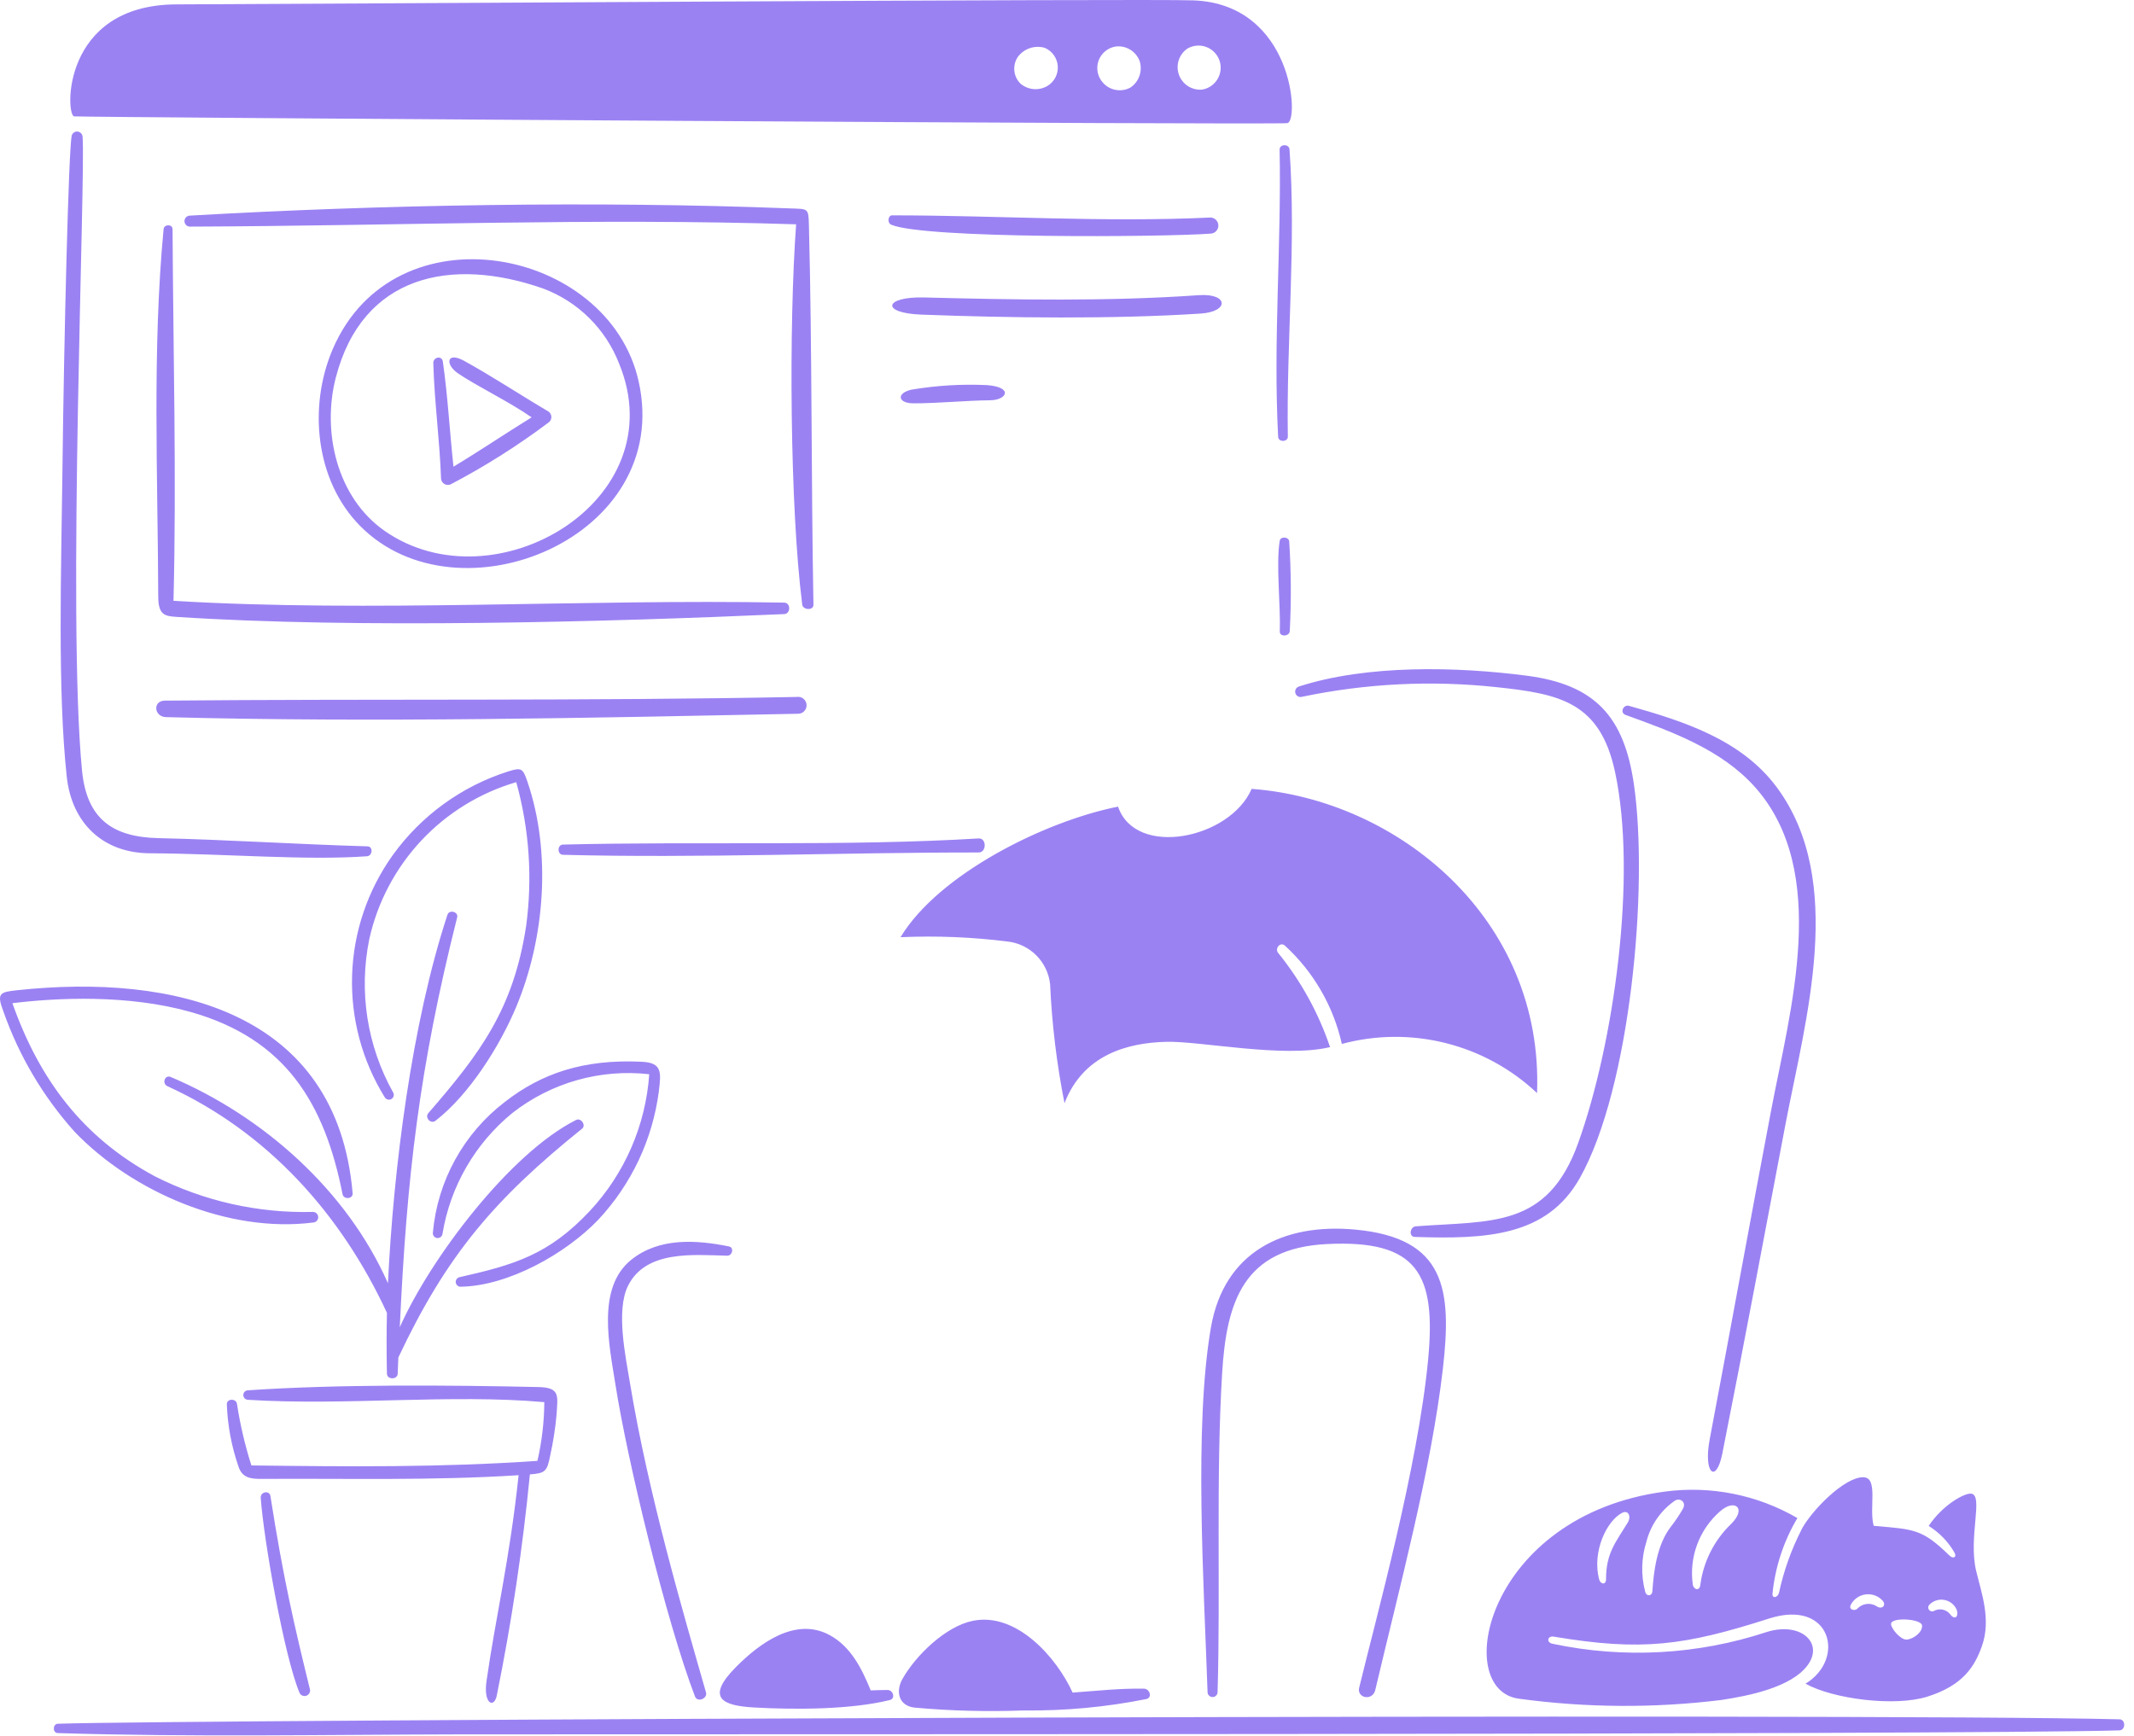
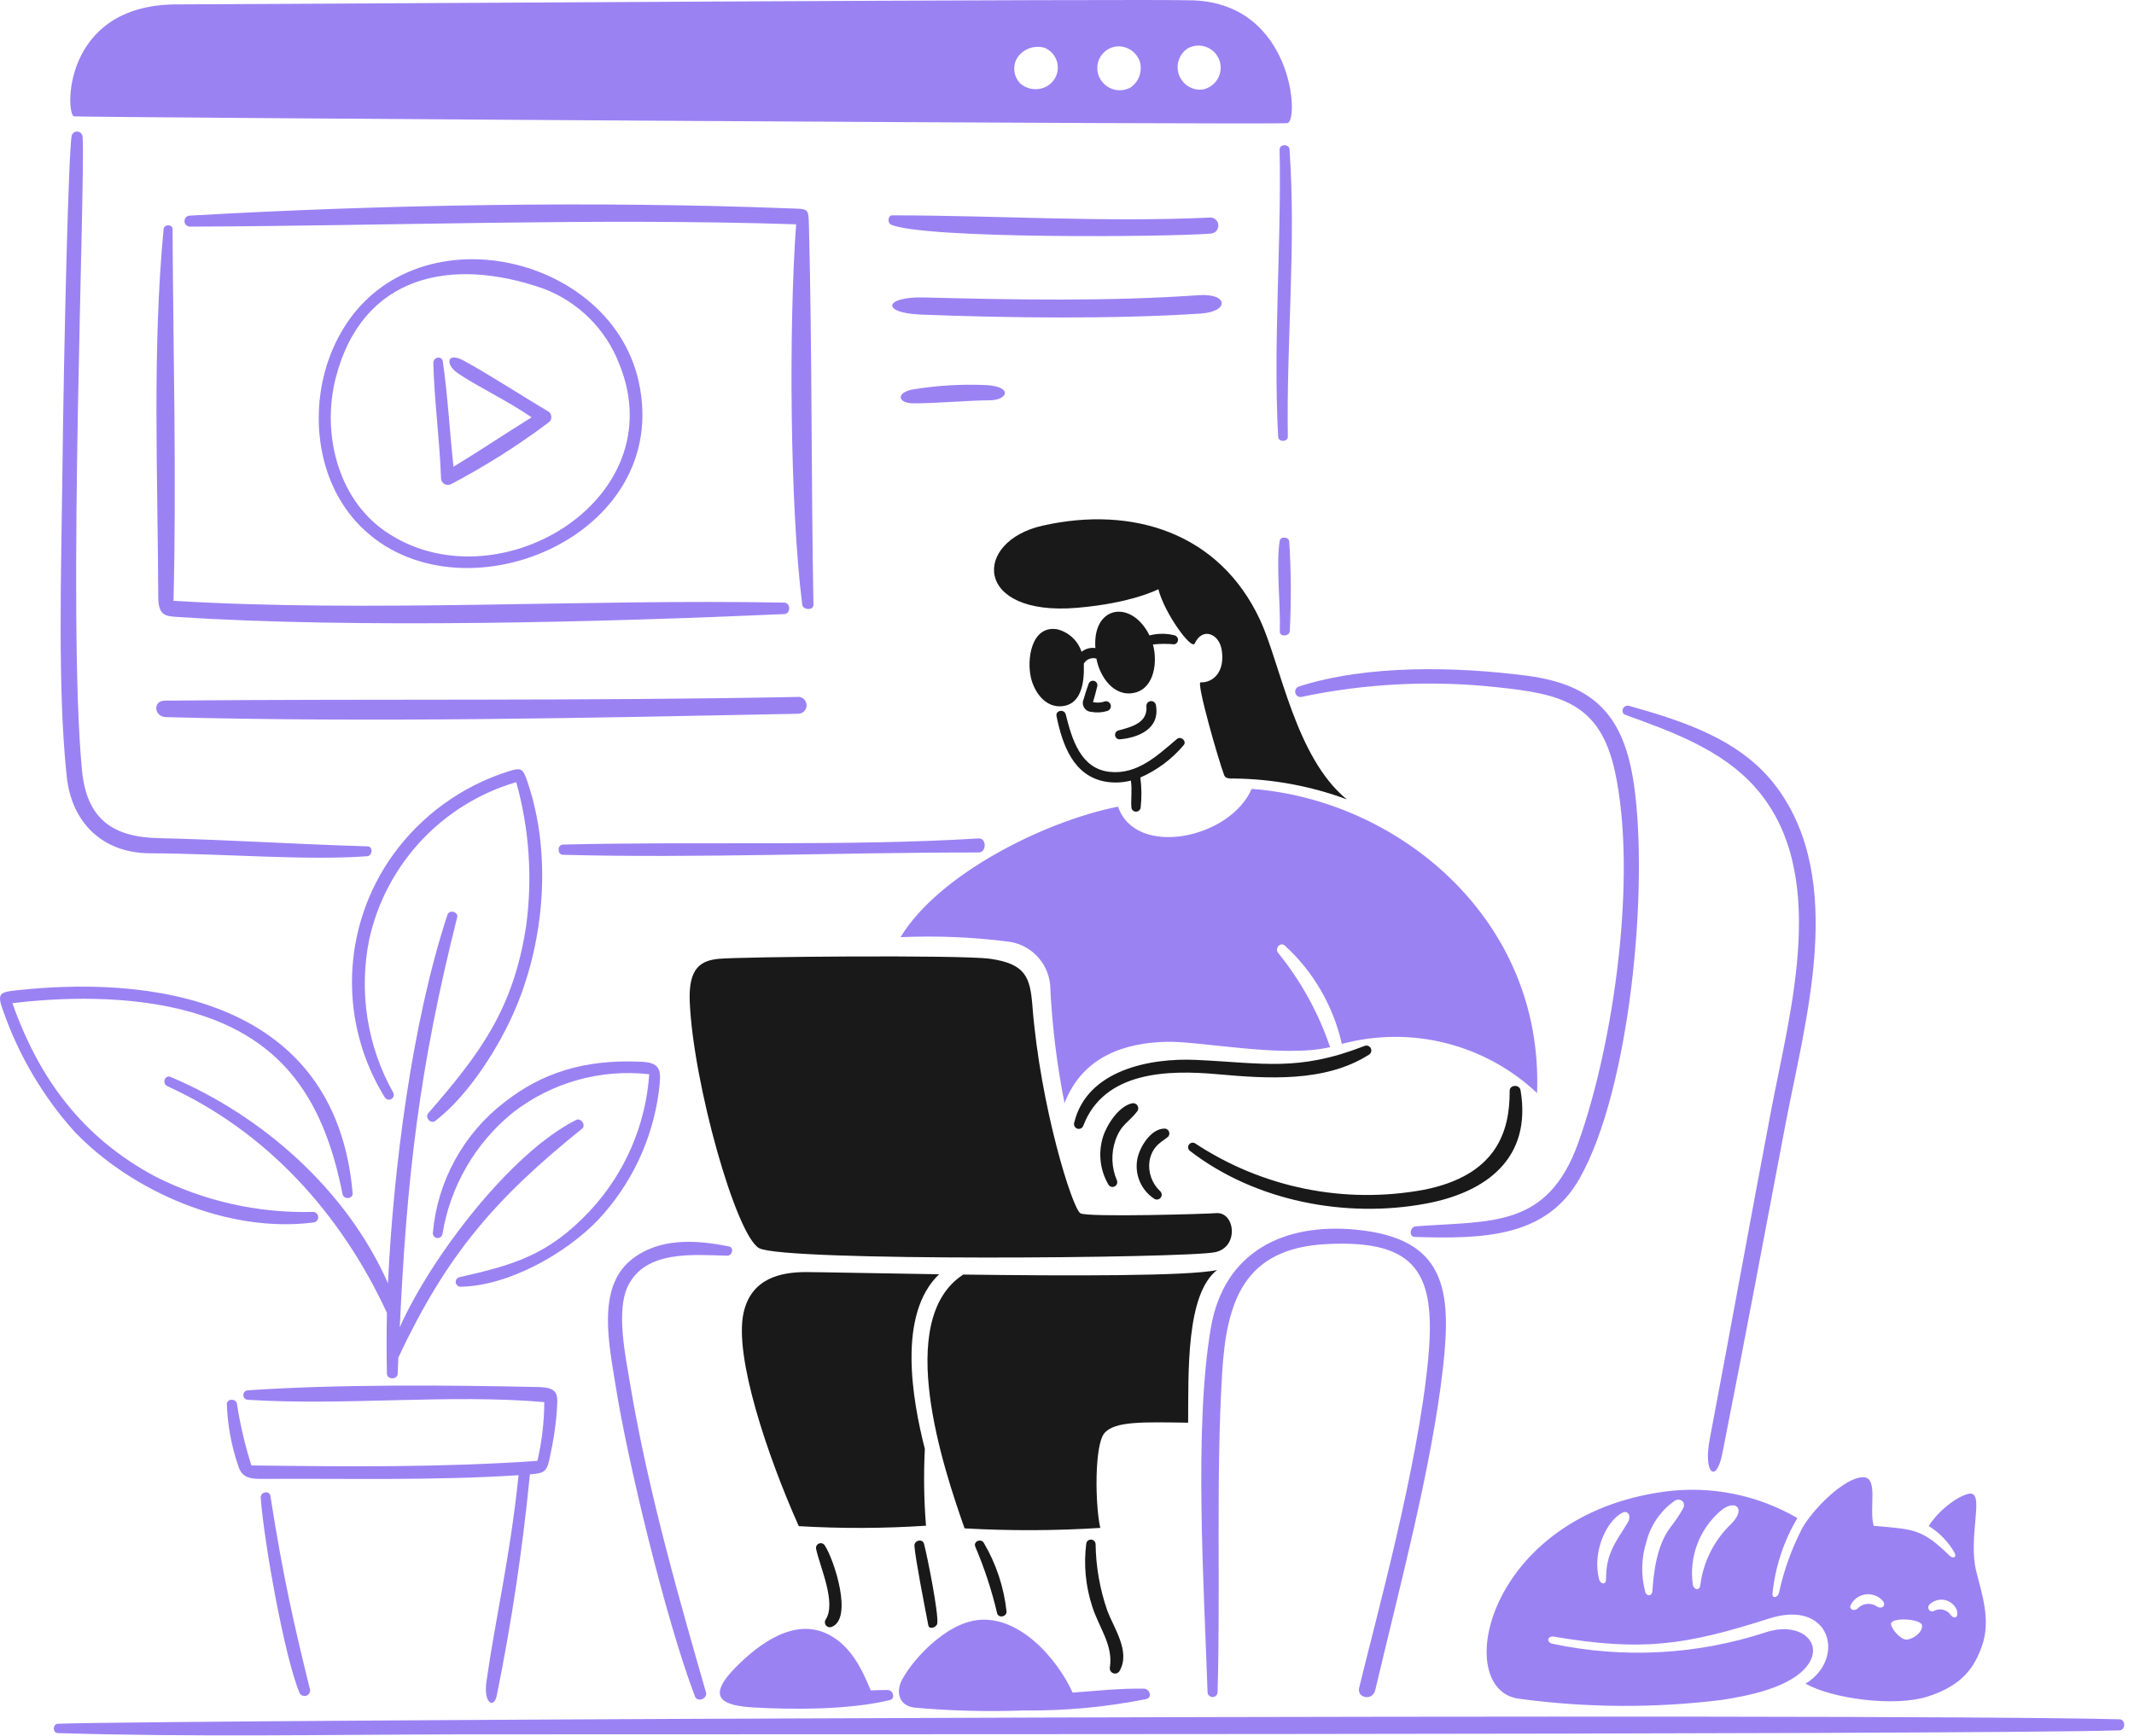
<svg xmlns="http://www.w3.org/2000/svg" width="150" height="122" viewBox="0 0 150 122" fill="none">
  <path d="M11.587 49.254C26.403 49.118 41.161 49.288 55.997 48.995C56.079 48.981 56.164 48.984 56.245 49.004C56.325 49.024 56.401 49.061 56.467 49.113C56.532 49.164 56.587 49.229 56.626 49.303C56.665 49.376 56.688 49.457 56.694 49.541C56.7 49.624 56.688 49.707 56.659 49.786C56.631 49.864 56.586 49.935 56.528 49.995C56.47 50.056 56.4 50.103 56.323 50.134C56.246 50.165 56.163 50.18 56.079 50.177C41.413 50.469 26.328 50.802 11.669 50.414C10.822 50.392 10.719 49.261 11.587 49.254ZM44.888 26.796C47.359 37.8 32.212 43.944 25.32 36.98C22.155 33.783 21.662 28.582 23.381 24.56C27.705 14.453 42.77 17.359 44.888 26.796ZM43.516 25.557C43.048 24.354 42.332 23.262 41.414 22.354C40.497 21.446 39.398 20.742 38.189 20.287C31.729 18.025 25.473 19.321 23.604 26.543C22.616 30.355 23.68 34.973 27.029 37.316C34.723 42.699 47.489 35.224 43.516 25.557ZM12.129 16.111C12.129 15.744 11.532 15.753 11.499 16.107C10.695 24.568 11.093 33.434 11.123 41.944C11.127 43.218 11.573 43.312 12.371 43.365C25.053 44.199 42.467 43.731 55.124 43.17C55.584 43.15 55.594 42.373 55.124 42.364C40.983 42.1 26.108 43.072 12.195 42.238C12.414 33.703 12.174 24.695 12.129 16.111ZM56.39 42.509C56.438 42.885 57.186 42.936 57.178 42.514C57.013 33.627 57.088 24.673 56.859 15.815C56.827 14.597 56.806 14.7 55.485 14.649C41.937 14.121 26.827 14.381 13.335 15.159C13.232 15.163 13.136 15.209 13.067 15.284C12.998 15.36 12.962 15.46 12.966 15.563C12.971 15.665 13.017 15.762 13.092 15.831C13.168 15.9 13.268 15.936 13.371 15.931C27.522 15.882 41.825 15.311 55.96 15.769C55.444 22.809 55.513 35.607 56.39 42.509ZM38.486 28.89C36.824 27.915 34.488 26.388 32.625 25.368C31.381 24.687 31.284 25.619 32.175 26.234C33.43 27.103 35.759 28.216 37.368 29.339C35.522 30.477 33.754 31.676 31.875 32.809C31.607 30.335 31.482 27.898 31.127 25.416C31.064 24.971 30.446 25.101 30.457 25.523C30.534 28.272 30.91 30.972 31.003 33.684C31.015 33.757 31.044 33.826 31.087 33.887C31.13 33.947 31.186 33.997 31.251 34.032C31.316 34.067 31.388 34.087 31.462 34.09C31.536 34.093 31.61 34.08 31.678 34.05C34.101 32.78 36.417 31.315 38.603 29.669C38.66 29.616 38.703 29.55 38.729 29.477C38.755 29.404 38.763 29.325 38.751 29.248C38.74 29.172 38.71 29.099 38.663 29.036C38.617 28.974 38.556 28.924 38.486 28.89ZM84.397 22.044C86.422 21.914 86.352 20.606 84.265 20.751C77.885 21.197 71.355 21.075 64.961 20.911C62.148 20.839 61.869 22.008 64.756 22.117C71 22.354 78.185 22.444 84.397 22.044ZM90.658 44.367C90.769 42.264 90.756 40.156 90.619 38.054C90.59 37.734 90.007 37.69 89.952 38.015C89.679 39.65 90.025 42.626 89.958 44.402C89.945 44.784 90.636 44.751 90.658 44.367ZM12.398 0.309C20.482 0.286 80.719 -0.103 83.906 0.026C90.915 0.31 91.333 8.525 90.49 8.655C89.595 8.795 6.095 8.252 5.215 8.181C4.6 8.132 4.312 0.333 12.398 0.309ZM84.48 6.301C84.706 6.267 84.922 6.183 85.112 6.055C85.302 5.928 85.461 5.761 85.579 5.565C85.697 5.369 85.771 5.149 85.794 4.922C85.818 4.694 85.791 4.464 85.716 4.248C85.64 4.032 85.518 3.836 85.358 3.672C85.198 3.509 85.004 3.382 84.79 3.302C84.576 3.222 84.347 3.19 84.119 3.209C83.891 3.228 83.67 3.296 83.471 3.41C83.182 3.606 82.966 3.892 82.856 4.223C82.746 4.555 82.749 4.913 82.864 5.243C82.979 5.573 83.2 5.855 83.492 6.047C83.784 6.238 84.132 6.327 84.48 6.301ZM77.504 5.787C77.738 6.065 78.062 6.253 78.419 6.319C78.776 6.385 79.146 6.326 79.464 6.151C79.757 5.952 79.978 5.664 80.093 5.329C80.209 4.995 80.214 4.632 80.107 4.295C79.982 3.96 79.748 3.676 79.442 3.49C79.137 3.304 78.777 3.227 78.422 3.27C78.152 3.313 77.898 3.427 77.687 3.6C77.476 3.774 77.315 4.001 77.221 4.258C77.127 4.515 77.104 4.792 77.154 5.061C77.204 5.33 77.324 5.581 77.504 5.787ZM71.734 5.883C71.992 6.1 72.311 6.232 72.646 6.262C72.982 6.292 73.319 6.218 73.611 6.05C73.852 5.909 74.048 5.704 74.179 5.457C74.31 5.211 74.37 4.933 74.352 4.655C74.335 4.377 74.24 4.109 74.079 3.881C73.918 3.654 73.698 3.475 73.441 3.365C73.1 3.264 72.735 3.27 72.397 3.382C72.059 3.495 71.763 3.708 71.55 3.993C71.353 4.279 71.264 4.626 71.298 4.972C71.331 5.317 71.486 5.64 71.734 5.883ZM89.945 10.515C90.079 17.229 89.485 23.947 89.841 30.708C89.862 31.104 90.53 31.077 90.523 30.693C90.415 24.032 91.117 17.14 90.64 10.499C90.612 10.1 89.937 10.121 89.945 10.515ZM85.1 15.292C77.574 15.643 70.198 15.143 62.705 15.139C62.41 15.139 62.355 15.675 62.642 15.796C64.946 16.792 81.722 16.678 85.132 16.421C85.274 16.406 85.405 16.338 85.499 16.231C85.593 16.123 85.643 15.984 85.639 15.842C85.635 15.699 85.577 15.563 85.477 15.461C85.377 15.359 85.243 15.299 85.1 15.292ZM10.531 59.985C15.898 60.013 21.525 60.506 25.8 60.194C26.189 60.166 26.241 59.509 25.833 59.497C20.773 59.352 15.929 59.026 11.141 58.921C7.901 58.849 6.097 57.56 5.766 54.177C4.715 43.42 6.03 12.267 5.804 9.613C5.799 9.521 5.76 9.433 5.695 9.366C5.631 9.299 5.544 9.258 5.452 9.249C5.359 9.24 5.267 9.265 5.191 9.319C5.115 9.373 5.061 9.452 5.038 9.542C4.826 10.599 4.498 23.495 4.383 33.474C4.311 39.797 4.031 48.53 4.694 54.618C5.046 57.846 7.218 59.967 10.531 59.985ZM68.788 58.941C59.605 59.507 49.041 59.135 39.567 59.374C39.16 59.385 39.158 60.081 39.572 60.092C48.954 60.343 59.434 59.919 68.795 59.929C69.356 59.928 69.356 58.906 68.788 58.941ZM64.058 27.395C62.974 27.652 63.116 28.353 64.212 28.354C65.945 28.354 67.818 28.159 69.615 28.138C70.763 28.125 71.255 27.219 69.385 27.074C67.603 26.99 65.817 27.097 64.058 27.395ZM93.491 73.612C92.676 71.2 91.437 68.953 89.832 66.977C89.602 66.67 89.985 66.201 90.306 66.467C92.321 68.308 93.721 70.724 94.319 73.388C96.711 72.745 99.227 72.725 101.629 73.33C104.03 73.934 106.237 75.143 108.04 76.842C108.514 64.561 98.225 56.215 87.978 55.457C86.468 58.966 79.827 60.34 78.588 56.706C73.42 57.732 65.972 61.453 63.3 65.884C65.818 65.773 68.34 65.875 70.84 66.19C71.602 66.279 72.312 66.625 72.852 67.171C73.392 67.716 73.731 68.429 73.813 69.192C73.939 72.001 74.278 74.796 74.824 77.553C76.137 74.156 79.235 73.302 82 73.239C84.399 73.183 90.209 74.395 93.491 73.612ZM91.524 48.983C96.015 48.043 100.626 47.815 105.188 48.307C109.646 48.774 112.467 49.365 113.52 54.258C115.09 61.559 113.455 73.303 110.939 80.331C108.774 86.38 104.808 85.808 99.515 86.21C99.109 86.241 99 86.941 99.447 86.956C104.482 87.121 108.735 86.921 111.044 82.821C114.604 76.503 115.894 62.377 114.85 55.148C114.166 50.411 112.155 48.132 107.324 47.502C102.372 46.857 96.08 46.717 91.305 48.26C91.209 48.289 91.129 48.355 91.082 48.444C91.035 48.533 91.025 48.636 91.054 48.732C91.083 48.828 91.15 48.909 91.238 48.956C91.327 49.003 91.43 49.013 91.526 48.983H91.524ZM114.259 50.258C117.498 51.429 121.001 52.686 123.356 55.329C128.656 61.278 125.822 71.052 124.504 78.004C123.037 85.725 121.637 93.459 120.176 101.18C119.716 103.595 120.635 104.345 121.063 102.187C122.594 94.483 124.034 86.742 125.504 79.025C126.901 71.699 129.769 61.96 124.905 55.365C122.426 52.005 118.358 50.702 114.51 49.622C114.098 49.506 113.839 50.105 114.261 50.258H114.259ZM95.537 118.635C95.356 119.388 96.483 119.6 96.669 118.806C98.341 111.705 100.612 103.262 101.421 96.218C102.062 90.638 101.605 87.043 95.295 86.443C90.229 85.962 86.038 87.997 85.116 93.323C83.911 100.284 84.63 111.531 84.88 118.961C84.883 119.052 84.921 119.138 84.986 119.201C85.051 119.265 85.138 119.301 85.228 119.302C85.319 119.303 85.407 119.269 85.473 119.207C85.539 119.145 85.579 119.06 85.584 118.969C85.798 111.537 85.46 103.89 85.905 96.529C86.211 91.486 87.418 87.752 93.255 87.457C99.667 87.134 100.949 89.579 100.386 95.552C99.669 103.132 96.719 113.752 95.54 118.634L95.537 118.635ZM126.625 107.533C127.314 106.21 129.615 103.857 130.953 103.848C132.067 103.842 131.351 106.03 131.704 107.264C134.579 107.517 135.109 107.482 137.037 109.363C137.283 109.602 137.58 109.477 137.369 109.125C136.93 108.369 136.311 107.732 135.567 107.272C136.547 105.798 138.094 104.939 138.561 105.003C139.438 105.123 138.341 108.085 138.905 110.433C139.288 112.019 139.968 113.861 139.31 115.721C138.798 117.167 137.973 118.484 135.481 119.272C133.194 119.995 128.862 119.445 126.911 118.363C129.76 116.633 128.725 112.384 124.355 113.781C118.431 115.674 115.447 116.102 109.213 115.055C108.773 114.978 108.671 115.468 109.128 115.555C114.129 116.616 119.321 116.332 124.176 114.732C126.54 113.985 128.207 115.468 127.075 117.041C125.926 118.636 122.852 119.226 120.988 119.509C116.274 120.09 111.504 120.061 106.797 119.423C101.973 118.842 104.439 106.54 117.011 104.86C120.241 104.427 123.523 105.081 126.34 106.719C125.374 108.343 124.777 110.159 124.589 112.039C124.563 112.404 124.964 112.319 125.049 111.962C125.381 110.423 125.913 108.933 126.631 107.53L126.625 107.533ZM114.01 106.357C112.938 106.92 111.906 109.059 112.396 111.006C112.495 111.397 112.89 111.435 112.889 111.023C112.889 109.185 113.559 108.438 114.407 107.05C114.686 106.602 114.455 106.125 114.016 106.355L114.01 106.357ZM117.746 105.484C116.751 106.169 116.037 107.19 115.734 108.359C115.368 109.5 115.334 110.722 115.637 111.881C115.722 112.255 116.123 112.226 116.148 111.857C116.236 110.504 116.463 108.585 117.445 107.33C117.75 106.937 118.028 106.525 118.278 106.095C118.566 105.615 118.118 105.284 117.752 105.481L117.746 105.484ZM120.917 106.235C120.19 106.867 119.633 107.67 119.296 108.572C118.959 109.475 118.853 110.447 118.988 111.4C119.064 111.783 119.469 111.847 119.515 111.429C119.727 109.782 120.499 108.258 121.702 107.113C122.79 106.014 121.928 105.347 120.923 106.232L120.917 106.235ZM135.915 113.262C136.104 113.15 136.328 113.112 136.544 113.154C136.76 113.197 136.953 113.317 137.086 113.492C137.387 113.906 137.707 113.673 137.536 113.161C137.459 112.985 137.341 112.831 137.191 112.712C137.041 112.592 136.865 112.511 136.676 112.476C136.488 112.44 136.294 112.451 136.111 112.508C135.928 112.565 135.761 112.666 135.626 112.802C135.578 112.846 135.548 112.906 135.539 112.97C135.531 113.035 135.546 113.1 135.581 113.155C135.616 113.21 135.67 113.25 135.732 113.269C135.794 113.289 135.861 113.285 135.921 113.26L135.915 113.262ZM132.922 114.19C132.97 114.548 133.607 115.278 134.011 115.262C134.485 115.239 135.149 114.742 135.102 114.266C135.056 113.79 132.857 113.661 132.925 114.187L132.922 114.19ZM130.558 113.085C130.726 112.907 130.95 112.792 131.193 112.759C131.436 112.727 131.682 112.779 131.891 112.906C132.286 113.2 132.639 112.834 132.302 112.495C132.153 112.34 131.969 112.222 131.765 112.151C131.562 112.08 131.344 112.058 131.13 112.087C130.917 112.115 130.713 112.194 130.535 112.316C130.357 112.438 130.211 112.601 130.108 112.79C129.904 113.131 130.333 113.304 130.564 113.082L130.558 113.085ZM46.31 76.727C46.471 75.376 46.553 74.711 45.112 74.641C40.973 74.441 38.03 75.484 35.489 77.463C34.054 78.559 32.863 79.943 31.992 81.525C31.12 83.106 30.588 84.852 30.427 86.651C30.416 86.738 30.439 86.826 30.491 86.897C30.544 86.967 30.621 87.015 30.707 87.03C30.794 87.045 30.883 87.026 30.955 86.977C31.028 86.928 31.079 86.853 31.098 86.768C31.64 83.414 33.395 80.376 36.029 78.232C38.753 76.106 42.201 75.131 45.635 75.518C45.386 79.105 43.913 82.497 41.462 85.127C38.552 88.227 36.138 88.917 32.277 89.791C32.2 89.814 32.133 89.864 32.089 89.931C32.044 89.999 32.026 90.08 32.036 90.16C32.046 90.24 32.085 90.314 32.145 90.368C32.205 90.422 32.282 90.454 32.362 90.456C35.722 90.414 39.782 88.128 42.063 85.736C44.385 83.25 45.87 80.1 46.31 76.727ZM75.395 118.988C74.263 116.507 71.451 113.322 68.389 113.941C66.474 114.324 64.368 116.372 63.433 118.031C62.941 118.903 63.163 119.905 64.266 120.043C66.824 120.274 69.394 120.341 71.96 120.243C74.854 120.278 77.743 120.01 80.581 119.442C81.024 119.325 80.804 118.721 80.416 118.713C78.749 118.681 77.067 118.868 75.395 118.988ZM52.997 120.035C55.881 120.198 59.812 120.188 62.544 119.513C62.968 119.408 62.779 118.806 62.391 118.806C62.003 118.806 61.598 118.82 61.202 118.834C60.581 117.314 59.824 115.771 58.326 114.951C55.915 113.634 53.37 115.535 51.714 117.21C49.576 119.376 50.789 119.91 52.997 120.035ZM22.015 85.942C22.111 85.937 22.202 85.895 22.267 85.824C22.333 85.754 22.369 85.661 22.367 85.565C22.366 85.469 22.328 85.377 22.261 85.309C22.194 85.24 22.102 85.2 22.006 85.197C18.148 85.299 14.325 84.439 10.883 82.693C5.796 79.957 2.756 75.854 0.872 70.525C3.998 70.137 9.031 69.898 13.43 71.15C20.091 73.043 22.821 77.582 24.077 83.951C24.153 84.343 24.823 84.297 24.787 83.883C23.681 71.081 12.189 68.434 1.211 69.612C-0.001 69.743 -0.252 69.811 0.231 71.084C1.326 74.212 3.029 77.093 5.242 79.561C9.313 83.808 16.071 86.703 22.015 85.942ZM148.982 120.867C131.053 120.407 11.875 120.895 4.068 121.179C3.696 121.193 3.685 121.824 4.063 121.835C13.501 122.127 22.967 121.944 32.408 121.924C41.849 121.904 138.381 121.972 148.976 121.644C149.417 121.631 149.425 120.877 148.982 120.867ZM34.922 119.175C35.963 114.043 36.739 108.861 37.246 103.649C38.33 103.566 38.454 103.45 38.676 102.314C38.883 101.382 39.03 100.437 39.117 99.487C39.201 98.133 39.397 97.542 37.849 97.509C31.474 97.369 23.714 97.309 17.414 97.739C17.328 97.744 17.247 97.783 17.189 97.847C17.131 97.911 17.1 97.995 17.102 98.081C17.105 98.168 17.141 98.249 17.202 98.31C17.264 98.37 17.346 98.405 17.433 98.406C24.3 98.838 31.62 97.984 38.26 98.57C38.25 99.96 38.088 101.344 37.776 102.698C30.961 103.17 24.484 103.103 17.671 103.02C17.22 101.603 16.881 100.154 16.656 98.684C16.59 98.295 15.934 98.309 15.944 98.722C15.999 100.219 16.277 101.699 16.768 103.113C17.015 103.854 17.558 103.971 18.349 103.966C24.475 103.925 30.302 104.098 36.453 103.706C35.818 109.691 34.846 113.628 34.195 118.194C33.964 119.805 34.744 120.125 34.922 119.175ZM51.117 88.275C51.477 88.283 51.622 87.703 51.238 87.624C48.921 87.153 46.309 86.99 44.355 88.575C41.914 90.555 42.835 94.618 43.268 97.386C44.085 102.598 46.791 113.86 48.849 119.258C49.019 119.706 49.75 119.411 49.624 118.974C47.986 113.249 45.575 105.031 44.291 97.286C43.976 95.386 43.283 92.15 44.137 90.405C45.394 87.855 48.774 88.222 51.117 88.275ZM18.327 105.292C18.53 108.223 19.983 116.471 21.059 119.019C21.101 119.1 21.171 119.164 21.255 119.199C21.339 119.234 21.433 119.239 21.52 119.212C21.608 119.186 21.683 119.129 21.733 119.053C21.783 118.977 21.805 118.885 21.795 118.795C20.684 114.281 19.905 110.908 19.009 105.175C18.941 104.744 18.299 104.87 18.327 105.292ZM27.056 77.152C27.103 77.225 27.177 77.278 27.261 77.298C27.346 77.319 27.436 77.306 27.511 77.262C27.586 77.219 27.642 77.147 27.666 77.064C27.691 76.98 27.681 76.89 27.641 76.813C25.804 73.536 25.206 69.708 25.956 66.027C26.532 63.43 27.795 61.036 29.612 59.093C31.43 57.151 33.735 55.733 36.288 54.986C37.203 58.273 37.439 61.712 36.983 65.093C36.092 70.924 33.778 74.021 30.11 78.251C29.839 78.565 30.278 79.05 30.613 78.787C32.981 76.962 35.14 73.525 36.287 70.778C38.296 65.969 38.776 59.932 37.071 54.944C36.751 54.009 36.654 53.94 35.733 54.228C32.464 55.264 29.616 57.326 27.612 60.109C25.844 62.577 24.848 65.514 24.749 68.548C24.649 71.582 25.452 74.578 27.055 77.156L27.056 77.152ZM27.198 96.57C27.206 96.999 27.939 97.005 27.954 96.57C27.968 96.192 27.983 95.813 27.999 95.434C31.39 88.232 34.755 84.303 40.918 79.343C41.209 79.109 40.841 78.559 40.498 78.731C35.84 81.069 30.244 88.477 28.101 93.304C28.594 82.711 29.463 75.095 32.135 64.487C32.233 64.1 31.58 63.919 31.452 64.306C28.943 71.919 27.653 82.189 27.269 90.211C24.384 83.683 18.496 78.459 11.997 75.71C11.587 75.537 11.365 76.17 11.762 76.355C18.806 79.571 23.976 85.343 27.197 92.291C27.164 93.715 27.169 95.139 27.196 96.57H27.198Z" fill="#9B82F3" />
+   <path d="M79.95 78.112C79.322 78.93 78.797 79.023 78.393 80.19C78.089 81.1 78.129 82.09 78.505 82.973C78.54 83.052 78.542 83.141 78.513 83.221C78.483 83.302 78.424 83.368 78.346 83.406C78.269 83.444 78.18 83.451 78.098 83.425C78.016 83.399 77.947 83.342 77.906 83.267C77.615 82.766 77.431 82.211 77.366 81.636C77.301 81.06 77.357 80.478 77.529 79.925C77.798 79.06 78.646 77.756 79.585 77.559C79.655 77.547 79.726 77.555 79.791 77.583C79.856 77.611 79.911 77.657 79.949 77.716C79.988 77.775 80.009 77.843 80.009 77.914C80.009 77.984 79.989 78.053 79.95 78.112ZM82.118 79.899C82.157 79.852 82.182 79.794 82.191 79.734C82.201 79.673 82.194 79.611 82.171 79.554C82.148 79.497 82.111 79.447 82.062 79.409C82.014 79.372 81.956 79.347 81.895 79.339C80.909 79.303 80.085 80.654 79.938 81.509C79.845 82.033 79.907 82.574 80.118 83.063C80.328 83.553 80.676 83.971 81.12 84.265C81.191 84.316 81.278 84.337 81.365 84.325C81.451 84.313 81.529 84.268 81.583 84.2C81.637 84.132 81.663 84.045 81.656 83.959C81.648 83.872 81.608 83.791 81.543 83.734C81.26 83.468 81.044 83.138 80.915 82.772C80.785 82.407 80.744 82.015 80.797 81.63C80.999 80.47 81.801 80.211 82.118 79.899ZM106.881 76.65C106.805 76.205 106.115 76.256 106.115 76.681C106.135 79.6 105.15 82.637 100.079 83.642C94.507 84.67 88.753 83.504 84.02 80.388C83.951 80.339 83.865 80.32 83.782 80.334C83.698 80.347 83.624 80.394 83.574 80.462C83.525 80.53 83.504 80.615 83.517 80.699C83.529 80.783 83.574 80.858 83.642 80.908C88.232 84.446 94.592 85.668 100.246 84.61C104.474 83.817 107.684 81.434 106.881 76.65ZM85.468 85.284C84.873 85.339 76.521 85.584 75.952 85.299C75.383 85.014 73.119 77.751 72.57 70.725C72.412 68.701 72.095 67.769 69.63 67.406C67.633 67.111 51.897 67.258 50.498 67.406C49.296 67.532 48.382 68.005 48.482 70.411C48.718 76.13 51.738 86.873 53.365 87.748C55.136 88.697 83.298 88.454 85.396 88.032C87.127 87.685 86.811 85.157 85.468 85.284ZM60.597 75.466C58.353 75.548 58.946 80.29 61.641 80.185C64.049 80.093 63.434 75.364 60.597 75.466ZM64.948 108.524C64.844 108.141 64.248 108.29 64.275 108.671C64.341 109.594 64.968 112.784 65.255 114.273C65.312 114.573 65.828 114.415 65.879 114.14C65.997 113.49 65.183 109.398 64.948 108.524ZM69.141 108.447C68.945 108.141 68.416 108.356 68.548 108.715C69.193 110.23 69.708 111.797 70.086 113.399C70.163 113.772 70.764 113.679 70.75 113.287C70.566 111.577 70.018 109.926 69.142 108.445L69.141 108.447ZM77.835 113.232C77.31 111.721 77.031 110.136 77.01 108.536C77.003 108.458 76.969 108.384 76.912 108.329C76.856 108.273 76.781 108.24 76.703 108.234C76.624 108.229 76.546 108.251 76.482 108.298C76.418 108.345 76.374 108.413 76.356 108.49C76.163 109.98 76.305 111.493 76.769 112.921C77.229 114.394 78.257 115.64 78.014 117.209C77.997 117.296 78.012 117.387 78.056 117.464C78.1 117.541 78.17 117.6 78.254 117.629C78.337 117.659 78.429 117.657 78.511 117.625C78.594 117.592 78.662 117.531 78.703 117.452C79.471 116.092 78.304 114.481 77.835 113.229V113.232ZM57.977 108.649C57.937 108.581 57.874 108.529 57.799 108.503C57.724 108.477 57.643 108.479 57.569 108.508C57.495 108.536 57.434 108.591 57.397 108.66C57.359 108.73 57.348 108.811 57.365 108.889C57.642 110.19 58.813 112.693 58.029 113.866C57.994 113.925 57.977 113.993 57.981 114.062C57.984 114.131 58.008 114.197 58.049 114.252C58.089 114.308 58.145 114.35 58.21 114.374C58.274 114.398 58.344 114.402 58.411 114.387C60.019 113.866 58.623 109.628 57.977 108.647V108.649ZM65.01 101.869C64.112 98.342 63.073 92.39 66.01 89.58C61.424 89.512 57.601 89.427 56.654 89.427C54.915 89.427 52.791 89.839 52.259 92.32C51.608 95.362 53.903 102.262 56.147 107.288C59.126 107.463 62.112 107.453 65.089 107.257C64.944 105.464 64.917 103.664 65.007 101.867L65.01 101.869ZM67.703 89.604C62.802 92.789 66.332 103.268 67.801 107.444C70.979 107.623 74.164 107.612 77.34 107.411C76.98 105.862 76.916 101.658 77.611 100.773C78.307 99.888 80.396 99.973 83.515 100.014C83.538 96.411 83.366 90.988 85.547 89.281C83.603 89.72 75.043 89.698 67.703 89.601V89.604ZM95.88 73.543C91.23 75.349 88.795 74.73 84.088 74.511C80.85 74.358 76.389 75.212 75.504 78.937C75.482 79.021 75.493 79.111 75.535 79.188C75.578 79.264 75.649 79.321 75.733 79.346C75.817 79.371 75.907 79.362 75.984 79.322C76.062 79.281 76.121 79.212 76.148 79.129C77.621 75.287 82.121 75.205 85.585 75.517C89.049 75.829 93.116 76.113 96.205 74.156C96.287 74.113 96.348 74.04 96.375 73.952C96.403 73.864 96.394 73.769 96.352 73.688C96.309 73.606 96.236 73.545 96.148 73.517C96.061 73.49 95.966 73.498 95.884 73.541L95.88 73.543ZM94.663 56.192C91.046 53.227 90.016 46.701 88.582 43.606C85.733 37.45 79.615 35.53 73.289 36.952C68.358 38.06 68.426 43.338 75.688 42.73C79.562 42.405 81.408 41.428 81.422 41.421C81.856 43.12 83.752 45.718 83.976 45.238C84.523 44.06 85.678 44.558 85.866 45.641C86.14 47.212 85.281 48.004 84.39 47.969C84.072 47.957 85.656 53.471 86.05 54.5C86.154 54.77 86.498 54.724 86.746 54.73C89.449 54.76 92.127 55.254 94.663 56.192ZM80.155 54.659C81.33 54.145 82.372 53.367 83.199 52.386C83.444 52.106 83.002 51.717 82.729 51.95C81.367 53.104 79.943 54.469 78.005 54.262C75.941 54.041 75.342 51.938 74.914 50.231C74.812 49.824 74.177 49.925 74.264 50.349C74.677 52.354 75.444 54.575 77.744 54.956C78.326 55.05 78.92 55.022 79.49 54.874C79.595 55.553 79.475 56.211 79.529 56.788C79.542 56.866 79.583 56.936 79.645 56.986C79.706 57.036 79.783 57.062 79.862 57.059C79.941 57.057 80.016 57.026 80.074 56.973C80.132 56.919 80.168 56.846 80.177 56.768C80.257 56.067 80.249 55.359 80.155 54.659ZM81.244 49.537C81.223 49.458 81.175 49.39 81.108 49.344C81.041 49.299 80.96 49.279 80.879 49.288C80.798 49.297 80.724 49.335 80.669 49.395C80.614 49.455 80.582 49.532 80.58 49.613C80.702 50.825 79.525 51.106 78.608 51.353C78.529 51.376 78.462 51.428 78.421 51.499C78.38 51.571 78.368 51.655 78.388 51.735C78.407 51.815 78.457 51.884 78.527 51.928C78.597 51.971 78.681 51.986 78.761 51.969C79.917 51.861 81.587 51.289 81.244 49.537ZM77.581 49.334C77.335 49.404 77.077 49.412 76.827 49.359C76.931 48.995 77.04 48.633 77.124 48.264C77.149 48.184 77.14 48.097 77.101 48.023C77.061 47.949 76.994 47.894 76.914 47.869C76.834 47.844 76.747 47.852 76.673 47.891C76.598 47.93 76.543 47.997 76.517 48.077C76.387 48.429 76.272 48.787 76.171 49.149C76.128 49.242 76.108 49.344 76.113 49.446C76.118 49.548 76.148 49.648 76.201 49.736C76.253 49.824 76.326 49.898 76.413 49.952C76.501 50.005 76.6 50.037 76.702 50.044C77.076 50.115 77.462 50.094 77.827 49.982C77.874 49.969 77.917 49.947 77.955 49.916C77.993 49.885 78.023 49.847 78.045 49.804C78.067 49.761 78.08 49.713 78.083 49.664C78.085 49.616 78.078 49.568 78.061 49.522C78.044 49.477 78.017 49.435 77.983 49.401C77.949 49.366 77.908 49.339 77.863 49.321C77.817 49.304 77.769 49.295 77.721 49.297C77.672 49.3 77.624 49.312 77.581 49.334ZM74.812 47.841C74.794 47.563 74.679 47.251 74.358 47.228C73.551 47.173 73.863 48.658 74.493 48.583C74.833 48.544 74.829 48.093 74.812 47.841ZM79.402 46.321C79.382 46.247 79.345 46.178 79.294 46.12C79.243 46.062 79.18 46.017 79.109 45.987C79.038 45.957 78.961 45.943 78.885 45.947C78.808 45.951 78.733 45.972 78.665 46.009C78.54 46.112 78.456 46.255 78.427 46.414C78.398 46.572 78.426 46.736 78.506 46.876C78.847 47.669 79.85 47.478 79.402 46.321ZM82.603 44.675C82.012 44.516 81.389 44.515 80.797 44.671C79.554 42.134 76.777 42.537 76.995 45.558C76.823 45.533 76.649 45.543 76.481 45.589C76.314 45.634 76.158 45.714 76.023 45.822C75.895 45.435 75.671 45.086 75.372 44.809C75.073 44.532 74.709 44.335 74.313 44.237C72.488 43.94 72.15 46.367 72.475 47.683C72.729 48.707 73.515 49.789 74.701 49.642C76.483 49.422 76.137 46.711 76.189 46.641C76.276 46.494 76.41 46.381 76.57 46.319C76.729 46.258 76.904 46.251 77.068 46.3C77.297 47.56 78.293 49.044 79.762 48.696C81.174 48.361 81.37 46.464 81.039 45.306C81.539 45.252 82.044 45.249 82.545 45.296C82.613 45.282 82.676 45.246 82.722 45.194C82.769 45.141 82.797 45.075 82.803 45.006C82.81 44.936 82.793 44.866 82.757 44.806C82.72 44.747 82.665 44.701 82.6 44.675H82.603ZM79.761 47.927C80.781 47.448 80.45 45.535 80.071 44.835C79.772 44.28 79.036 43.424 78.318 43.767C77.694 44.064 77.522 44.967 77.706 45.849C77.994 47.283 78.614 48.463 79.758 47.927H79.761ZM75.463 46.533C75.33 45.701 74.905 44.948 74.075 44.925C73.019 44.898 72.936 46.698 73.095 47.443C73.237 48.108 73.764 49.006 74.563 48.947C75.533 48.877 75.554 47.13 75.46 46.533H75.463Z" fill="#191919" />
</svg>
